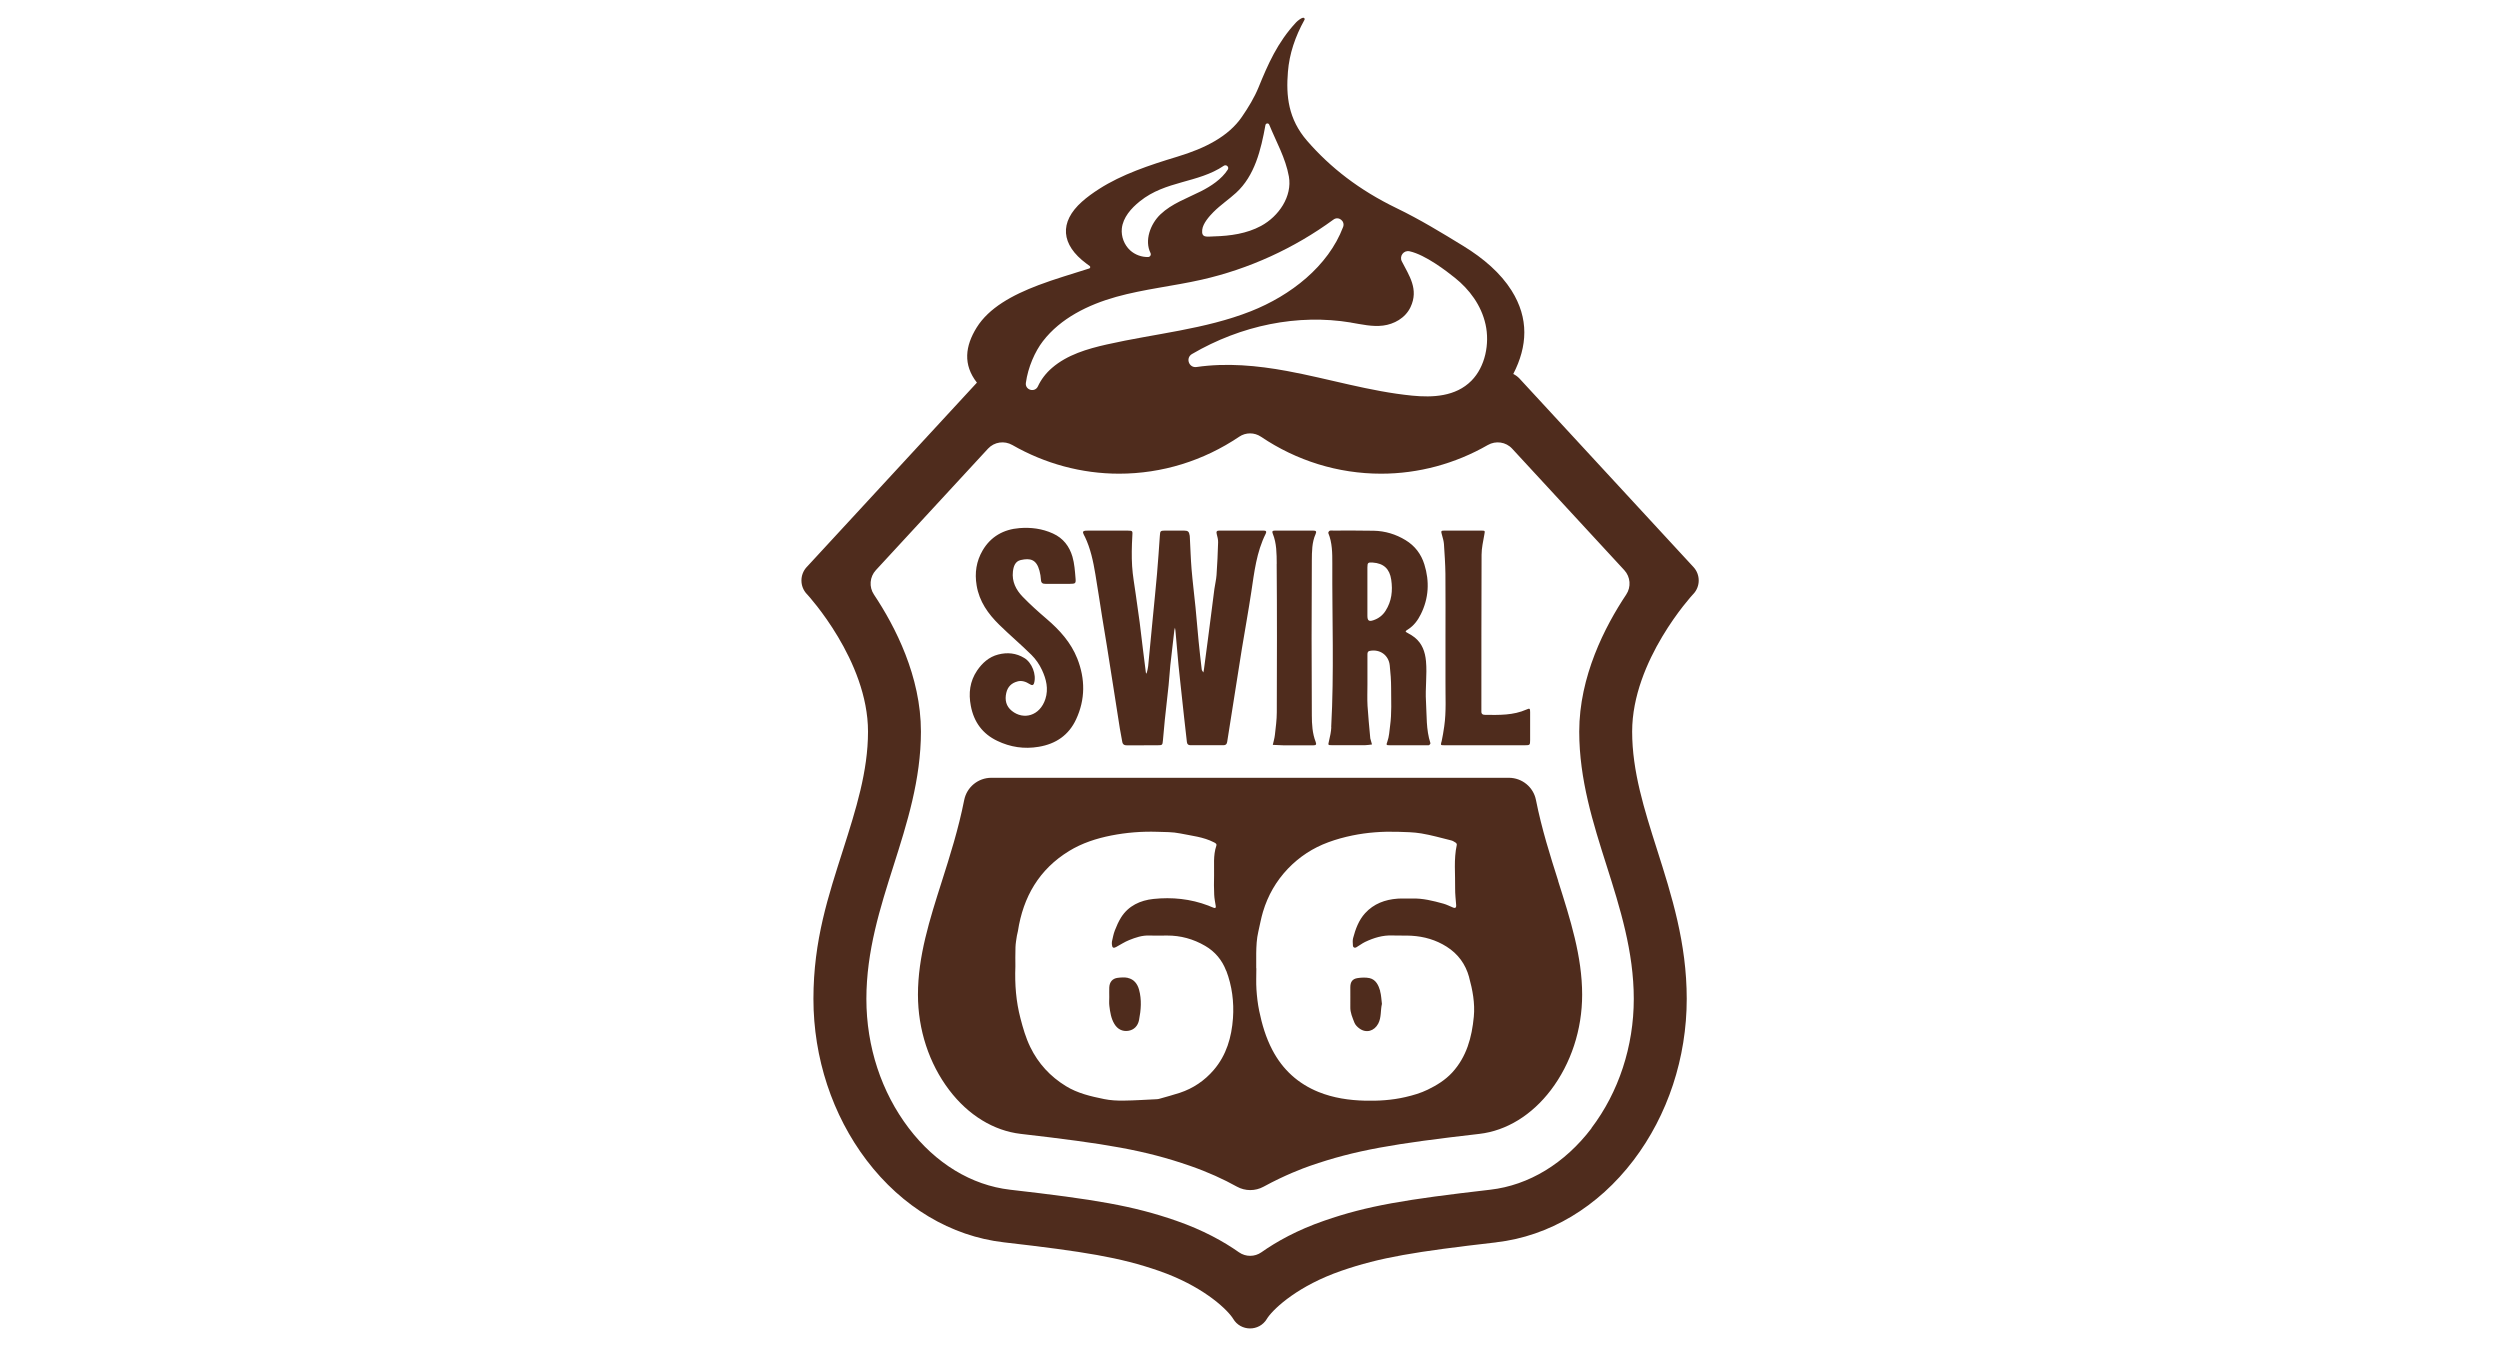
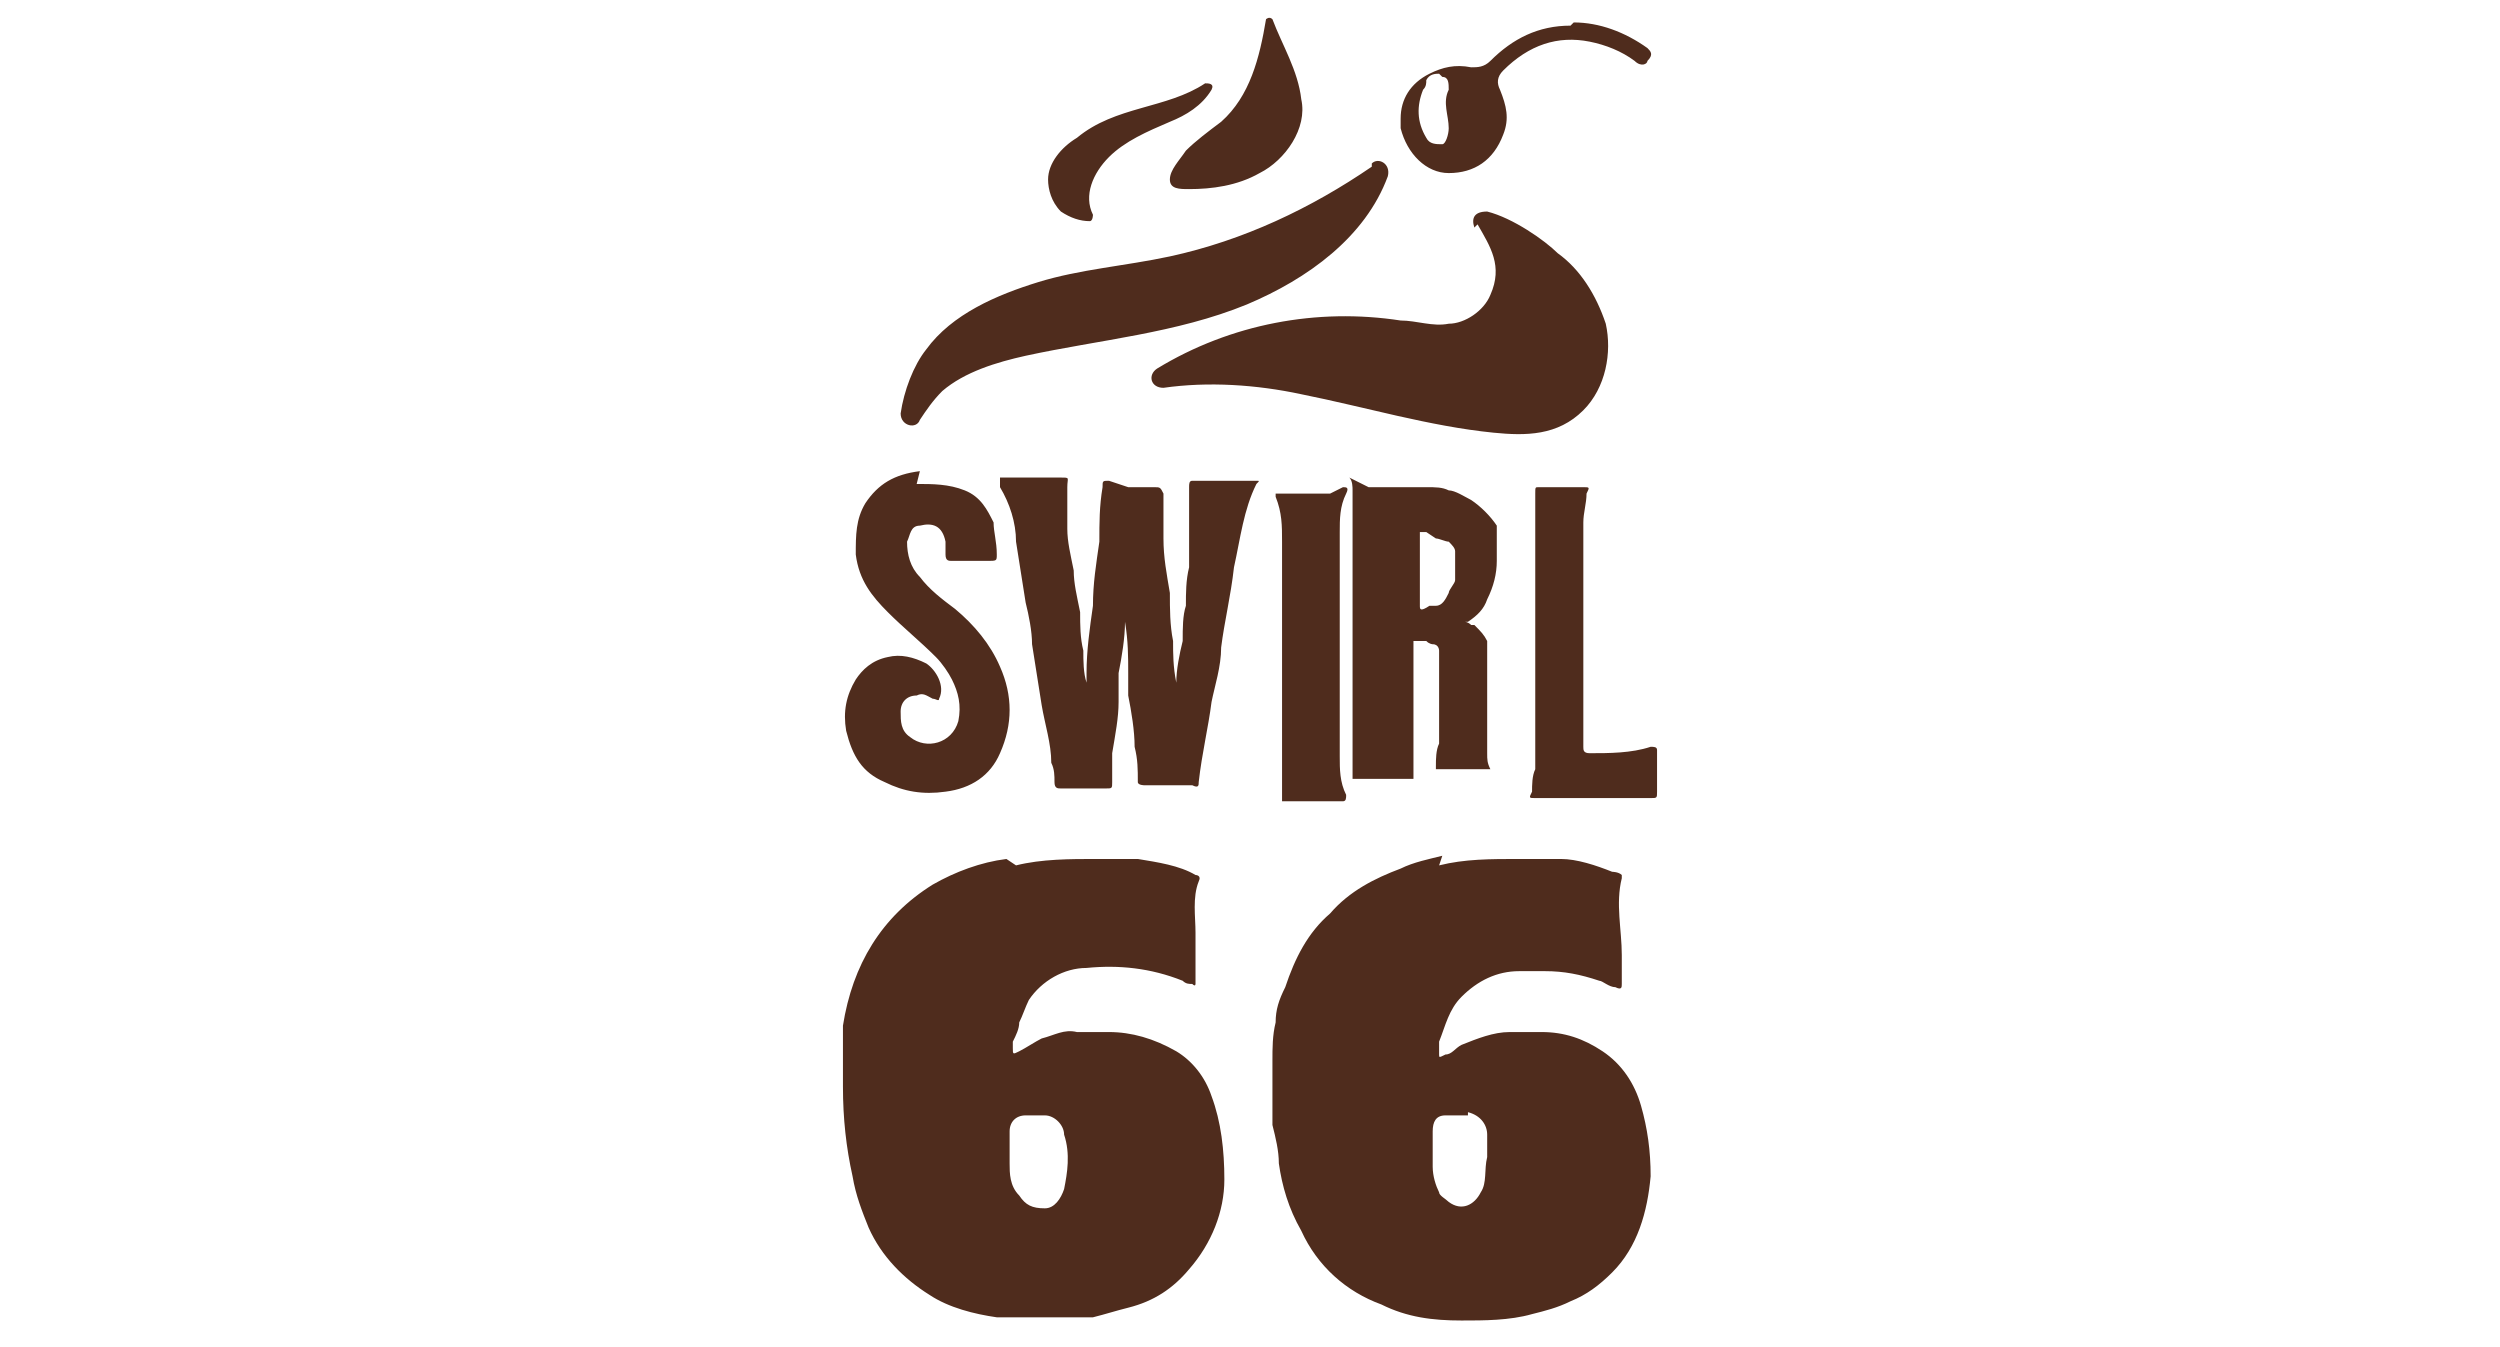
<svg xmlns="http://www.w3.org/2000/svg" id="Layer_1" version="1.1" viewBox="0 0 78 42">
  <defs>
    <style>
      .st0 {
        fill: #4f2c1d;
      }
    </style>
  </defs>
-   <path class="st0" d="M43.059,30.923c.037.127.039.264.057.399-.048.203-.013.42-.115.615-.123.232-.371.306-.582.155-.067-.047-.135-.115-.163-.189-.059-.156-.132-.311-.126-.487.005-.206-.003-.41,0-.615,0-.165.066-.26.223-.284.123-.019.257-.025.377,0,.201.047.281.227.333.405h-.004ZM35.191,30.51c-.101-.023-.213-.014-.316-.002-.166.019-.259.131-.266.302-.004.099,0,.199,0,.298h0c0,.093-.009.185.003.277.024.195.053.392.158.564.097.161.248.239.429.213.186-.027.304-.157.339-.337.061-.315.087-.634,0-.948-.049-.178-.157-.323-.347-.365h0v-.002ZM48.614,27.487c.384,1.21.749,2.353.749,3.548,0,1.09-.347,2.145-.975,2.974-.596.784-1.387,1.27-2.231,1.368-2.665.307-3.865.505-5.288.999-.201.07-.779.284-1.446.649-.259.142-.574.141-.832-.002-.417-.232-.902-.454-1.457-.647-1.424-.495-2.623-.691-5.288-.999-.842-.098-1.635-.582-2.231-1.368-.629-.828-.975-1.884-.975-2.974,0-1.196.363-2.338.749-3.548.248-.78.515-1.621.694-2.526.08-.403.435-.694.846-.694h16.147c.411,0,.767.289.846.694.18.905.447,1.746.695,2.526h-.003ZM38.257,30.29c-.126-.334-.35-.603-.658-.78-.364-.212-.763-.324-1.188-.321-.183,0-.368.006-.551,0-.225-.01-.43.061-.631.142-.143.057-.274.145-.41.218-.077.042-.119.02-.126-.068-.004-.035-.006-.072,0-.107.027-.117.048-.236.091-.346.053-.138.114-.275.192-.401.233-.372.607-.537,1.013-.58.579-.061,1.156-.003,1.709.207.059.023.116.052.176.071.042.014.066,0,.058-.053-.019-.118-.044-.237-.049-.356-.009-.198-.01-.397-.004-.596.008-.311-.033-.625.07-.93.02-.061-.02-.081-.071-.108-.331-.172-.701-.205-1.057-.279-.233-.048-.477-.043-.717-.051-.481-.015-.956.022-1.431.115-.468.093-.914.237-1.319.485-.932.571-1.431,1.43-1.595,2.498-.008.048-.024.097-.032.145-.018.119-.04.238-.044.358-.008.213-.003.426-.003.597-.022.574.022,1.099.157,1.617.08.31.167.612.307.9.252.518.626.921,1.111,1.219.364.225.78.321,1.194.405.199.041.407.051.611.048.345-.004.691-.028,1.036-.044.028,0,.056-.008.083-.015.21-.061.422-.115.63-.184.417-.138.772-.378,1.059-.712.398-.463.559-1.024.601-1.618.035-.504-.029-1.004-.209-1.478l-.003.004h0ZM45.836,30.486c-.111-.404-.344-.724-.701-.95-.335-.212-.704-.318-1.097-.341-.197-.011-.397,0-.594-.008-.305-.013-.584.074-.854.202-.095.046-.18.114-.271.166-.053.031-.104.005-.108-.054-.005-.078-.013-.16.006-.233.075-.282.175-.557.374-.776.271-.297.624-.426,1.014-.454.148-.01.297,0,.447-.004.336-.011.658.071.978.159.108.029.209.084.314.126.061.024.093-.005.089-.071-.013-.177-.035-.353-.033-.529.008-.453-.047-.908.052-1.359.004-.019-.011-.053-.029-.065-.047-.031-.096-.063-.151-.076-.307-.076-.615-.164-.926-.216-.243-.041-.492-.043-.739-.051-.473-.014-.944.019-1.41.114-.257.053-.503.12-.75.211-.487.179-.906.453-1.265.827-.368.386-.624.835-.777,1.344-.061.203-.097.412-.145.618-.053.226-.062.448-.066.675-.003.156,0,.312,0,.468h.004c0,.221-.011.442.003.66.015.225.04.45.086.671.087.421.207.831.41,1.218.323.618.806,1.054,1.442,1.312.46.186.952.259,1.448.271.423.01.842-.015,1.26-.112.243-.056.477-.124.699-.232.279-.136.542-.297.759-.53.455-.494.617-1.103.678-1.745.04-.42-.038-.835-.149-1.238v.004l.002-.002ZM33.847,16.743c.178.37.261.769.328,1.17.075.444.14.889.211,1.333.048.299.099.598.147.896.071.444.14.889.21,1.333.066.415.129.831.195,1.247.022.138.053.275.075.414.014.091.063.12.152.119.319-.003.639,0,.957-.003.145,0,.148-.009.161-.15.019-.213.038-.426.059-.64.038-.359.081-.718.118-1.078.022-.205.032-.412.053-.618.039-.367.083-.733.126-1.1.004-.028.013-.055.019-.082.005.029.013.057.015.086.033.36.063.721.096,1.081.015.162.033.324.051.485.04.382.082.763.124,1.144.028.256.061.513.087.77.008.076.048.101.116.101h1.025c.07,0,.105-.032.116-.104.089-.568.18-1.137.269-1.705.063-.401.124-.802.19-1.203.097-.59.204-1.177.293-1.768.094-.622.163-1.247.45-1.819.033-.065.013-.098-.061-.098h-1.381c-.076,0-.109.022-.087.105.022.085.047.175.044.261-.01.34-.025.68-.049,1.019-.01.146-.047.291-.067.436-.037.27-.068.542-.104.813-.034.264-.068.527-.102.79-.039.299-.08.6-.119.9-.005.034-.011.068-.018.103-.018-.031-.048-.06-.052-.093-.035-.293-.068-.586-.097-.88-.035-.353-.063-.707-.097-1.059-.039-.397-.09-.792-.123-1.189-.027-.325-.035-.65-.053-.976,0-.022,0-.044-.004-.066-.023-.136-.048-.161-.186-.164-.194-.003-.386-.003-.579,0-.154.003-.157.01-.168.165-.028.398-.054.795-.089,1.194-.04.463-.089.926-.133,1.389-.047.492-.094.985-.142,1.478-.006.066-.024.131-.039.195-.004.016-.016.031-.024.046-.004-.014-.008-.028-.01-.043-.03-.241-.062-.483-.091-.724-.034-.278-.065-.557-.101-.835-.038-.293-.082-.583-.123-.877-.04-.292-.095-.584-.113-.878-.019-.31-.011-.622.006-.931.009-.167.023-.176-.151-.178-.409-.003-.817,0-1.226,0-.029,0-.059,0-.089.003-.072.006-.087.044-.056.105.014.027.025.053.039.08v-.003l.002.003ZM41.533,22.689c.094-1.705.027-3.411.035-5.118,0-.312,0-.637-.125-.94-.006-.016.02-.063.042-.071.032-.013.073-.006.11-.006.424,0,.847-.004,1.27.005.354.008.687.11.989.294.291.176.486.434.586.756.166.532.138,1.056-.11,1.554-.091.183-.213.355-.396.471-.104.066-.1.07,0,.124.071.039.143.08.205.131.234.189.324.445.352.74.038.421-.027.841,0,1.262.026.434,0,.873.138,1.295.005.015-.019.047-.037.06-.016.01-.043.006-.066.006-.386,0-.773,0-1.159,0-.118,0-.121-.006-.083-.109.059-.162.064-.331.087-.5.054-.392.032-.784.032-1.176,0-.236-.018-.473-.043-.708-.034-.32-.307-.512-.62-.452-.071.014-.076.061-.076.114,0,.245,0,.49,0,.735v.2c0,.223-.01.447.003.667.019.323.054.647.082.971,0,.015,0,.03.004.044.016.064.035.126.053.189-.072.008-.144.023-.216.023-.342.003-.683.003-1.025,0-.139,0-.13-.002-.101-.129.034-.143.066-.289.073-.435v.002h-.002ZM42.663,18.458c0,.251,0,.502,0,.755,0,.151.047.187.188.138.158-.053.287-.15.378-.293.192-.301.228-.628.177-.973-.049-.335-.235-.51-.575-.533-.149-.01-.167.003-.168.152-.003.251,0,.502,0,.755h0ZM31.748,21.259c.14-.035.263.013.378.085.057.036.113.055.138-.033.077-.265-.066-.637-.305-.781-.254-.155-.53-.183-.815-.109-.288.074-.498.265-.659.501-.226.335-.272.704-.195,1.104.097.505.367.87.823,1.088.409.197.839.263,1.295.186.541-.09.939-.368,1.166-.856.29-.62.288-1.264.037-1.898-.199-.501-.55-.889-.956-1.236-.259-.221-.514-.45-.75-.694-.206-.213-.338-.472-.302-.783.018-.161.07-.322.245-.36.292-.065.488-.025.584.336.024.093.042.189.046.284.005.1.056.124.143.123.134-.002.267,0,.401,0,.119,0,.238,0,.357,0,.173-.002.192-.01.178-.171-.019-.227-.034-.461-.097-.677-.095-.321-.285-.577-.611-.724-.335-.152-.684-.195-1.041-.167-.495.038-.898.264-1.151.698-.195.334-.252.698-.186,1.09.083.504.359.887.706,1.228.328.322.68.618,1.006.941.134.133.248.299.328.472.132.284.207.585.105.903-.172.53-.683.663-1.047.37-.182-.146-.223-.344-.173-.561.043-.19.164-.311.354-.358h-.002ZM44.973,23.142c-.024.107-.032.109.086.11.372.003.743,0,1.114,0,.468,0,.936,0,1.404,0,.157,0,.162-.006.163-.165.002-.289.002-.578,0-.869,0-.115-.013-.126-.113-.081-.414.184-.851.171-1.289.167-.084,0-.125-.032-.119-.118.002-.029,0-.06,0-.089,0-1.596,0-3.192.006-4.788,0-.212.051-.424.087-.634.02-.117.029-.119-.102-.121-.372-.003-.743,0-1.114,0-.147,0-.144.003-.101.157.024.085.049.173.056.26.02.31.042.62.046.931.006.661.002,1.322.002,1.982,0,.461.003.921,0,1.38-.004.467.028.934-.039,1.399-.023.16-.049.32-.083.477h-.004v.002ZM39.832,17.59c.013,1.544.009,3.087.004,4.631,0,.236-.033.472-.059.707-.011.105-.043.208-.066.312.11.005.221.01.331.014.044,0,.089,0,.134,0h.802c.082,0,.102-.024.071-.107-.104-.266-.119-.551-.12-.828-.009-1.61-.01-3.221,0-4.831.003-.277,0-.565.119-.828.038-.084.005-.105-.072-.105h-1.203c-.07,0-.092.024-.063.095.123.302.121.625.124.939l-.003.003v-.002ZM46.678,38.762c-2.513.289-3.621.468-4.834.889-1.32.458-2.064,1.138-2.289,1.454-.009.013-.016.024-.024.037l-.006.01c-.24.397-.817.393-1.052-.008-.009-.015-.018-.031-.029-.044-.229-.317-.971-.993-2.287-1.45-1.213-.421-2.322-.599-4.835-.889-1.653-.19-3.175-1.1-4.284-2.56-1.07-1.41-1.659-3.198-1.659-5.035s.471-3.226.926-4.657c.4-1.256.777-2.442.777-3.683,0-2.218-1.872-4.251-1.89-4.272l-.022-.023c-.219-.235-.22-.6-.003-.837l.022-.023,5.291-5.733c-.44-.562-.366-1.142-.008-1.719.382-.613,1.105-1.011,1.929-1.323.507-.193,1.045-.346,1.584-.52.034-.011.042-.056.013-.077-.033-.024-.067-.049-.102-.075-.799-.591-.854-1.293-.138-1.932.159-.142.343-.274.535-.397.706-.453,1.562-.741,2.435-1.005.878-.264,1.605-.638,2.02-1.245.205-.299.392-.608.521-.925.285-.698.586-1.398,1.172-2.025.038-.041.187-.166.243-.137.02.013.028.038.016.06-.291.524-.473,1.064-.517,1.623-.061.751.008,1.472.601,2.155.727.836,1.625,1.535,2.788,2.098.734.355,1.41.768,2.081,1.179.638.391,1.166.849,1.508,1.392.546.869.498,1.739.053,2.603.068.033.133.079.189.137l5.434,5.888c.219.237.217.604-.004.839l-.02.021c-.018.019-1.89,2.054-1.89,4.272,0,1.239.377,2.426.777,3.683.455,1.431.926,2.91.926,4.657,0,1.837-.589,3.626-1.66,5.035-1.109,1.46-2.631,2.37-4.284,2.56v.002h-.004ZM42.148,10.063c-1.656-.275-3.421.084-4.959.983-.207.122-.096.439.142.405.939-.136,1.896-.047,2.818.123,1.308.241,2.585.639,3.912.77.636.062,1.355.033,1.848-.466.431-.436.574-1.155.44-1.757-.134-.603-.509-1.095-.952-1.45-.264-.212-.922-.721-1.418-.831-.18-.041-.326.147-.243.312.223.44.539.87.272,1.431-.163.344-.519.533-.856.575s-.67-.038-1.002-.093v-.003h-.002ZM37.864,6.611c-.135.137-.334.359-.355.561-.029.261.147.209.374.203.501-.014,1.014-.085,1.461-.326.554-.299.979-.921.869-1.543-.102-.575-.4-1.091-.613-1.616-.023-.057-.106-.049-.118.011-.14.773-.333,1.582-.918,2.116-.226.207-.484.377-.699.594h0ZM35.262,7.812c.151.137.355.211.558.207.065,0,.104-.07.075-.127-.19-.384-.009-.899.312-1.205.353-.336.831-.501,1.266-.721.307-.156.643-.374.834-.675.051-.08-.046-.171-.124-.119-.809.546-1.81.458-2.619,1.108-.272.218-.527.504-.563.851-.025.251.075.511.261.681h0,0ZM32.382,12.055c.101-.216.25-.414.446-.581.473-.406,1.093-.589,1.7-.726,1.503-.34,3.063-.471,4.498-1.037,1.242-.49,2.415-1.403,2.879-2.629.07-.184-.143-.348-.301-.231-1.226.897-2.635,1.541-4.115,1.876-.884.2-1.791.292-2.664.535-.873.245-1.733.665-2.287,1.384-.245.318-.465.812-.531,1.3-.03.225.28.313.376.108h-.001ZM49.651,35.199c.853-1.123,1.323-2.556,1.323-4.033s-.431-2.844-.847-4.155c-.42-1.322-.855-2.688-.855-4.185,0-1.72.801-3.278,1.466-4.276.158-.237.133-.551-.059-.76l-3.5-3.792c-.196-.212-.51-.256-.76-.113-1.017.584-2.162.894-3.329.894-1.341,0-2.636-.403-3.749-1.154-.205-.138-.473-.138-.677,0-1.114.751-2.408,1.154-3.749,1.154-1.169,0-2.313-.312-3.329-.894-.25-.143-.564-.099-.76.113l-3.5,3.792c-.192.209-.218.523-.059.76.665.997,1.466,2.555,1.466,4.276,0,1.497-.435,2.863-.855,4.185-.417,1.311-.847,2.664-.847,4.155s.469,2.91,1.323,4.033c.835,1.099,1.957,1.781,3.161,1.92,2.646.304,3.827.497,5.186.969.836.291,1.476.646,1.954.983.21.148.491.148.701,0,.478-.337,1.118-.693,1.954-.983,1.358-.472,2.54-.663,5.186-.969,1.204-.138,2.326-.821,3.161-1.92h-.006Z" />
+   <path class="st0" d="M44.9,27c.8-.2,1.6-.2,2.5-.2.4,0,.9,0,1.3,0,.5,0,1.1.2,1.6.4,0,0,.2,0,.3.1,0,0,0,0,0,.1-.2.8,0,1.6,0,2.4,0,.3,0,.6,0,.9,0,.1,0,.2-.2.1-.2,0-.4-.2-.5-.2-.6-.2-1.1-.3-1.7-.3-.3,0-.5,0-.8,0-.7,0-1.3.3-1.8.8-.4.4-.5.9-.7,1.4,0,.1,0,.3,0,.4,0,.1,0,.1.2,0,.2,0,.3-.2.5-.3.5-.2,1-.4,1.5-.4.3,0,.7,0,1,0,.7,0,1.3.2,1.9.6.6.4,1,1,1.2,1.7h0c.2.7.3,1.4.3,2.2-.1,1.1-.4,2.2-1.2,3-.4.4-.8.7-1.3.9-.4.2-.8.3-1.2.4-.7.2-1.5.2-2.2.2-.9,0-1.7-.1-2.5-.5-1.1-.4-2-1.2-2.5-2.3-.4-.7-.6-1.4-.7-2.1,0-.4-.1-.8-.2-1.2,0-.4,0-.8,0-1.2h0c0-.3,0-.5,0-.8,0-.4,0-.8.1-1.2,0-.4.1-.7.3-1.1.3-.9.7-1.7,1.4-2.3.6-.7,1.4-1.1,2.2-1.4.4-.2.9-.3,1.3-.4ZM31.7,27c.8-.2,1.7-.2,2.5-.2.4,0,.8,0,1.3,0,.6.1,1.3.2,1.8.5,0,0,.2,0,.1.2-.2.5-.1,1.1-.1,1.6,0,.3,0,.7,0,1,0,.2,0,.4,0,.6,0,0,0,.1-.1,0-.1,0-.2,0-.3-.1-1-.4-2-.5-3-.4-.7,0-1.4.4-1.8,1-.1.2-.2.5-.3.7,0,.2-.1.4-.2.6,0,0,0,.1,0,.2,0,.2,0,.2.2.1.2-.1.5-.3.7-.4.4-.1.7-.3,1.1-.2.3,0,.6,0,1,0,.7,0,1.4.2,2.1.6.5.3.9.8,1.1,1.4.3.8.4,1.7.4,2.6,0,1-.4,2-1.1,2.8-.5.6-1.1,1-1.9,1.2-.4.1-.7.2-1.1.3,0,0,0,0-.1,0-.6,0-1.2,0-1.8,0-.4,0-.7,0-1.1,0-.7-.1-1.5-.3-2.1-.7-.8-.5-1.5-1.2-1.9-2.1-.2-.5-.4-1-.5-1.6-.2-.9-.3-1.8-.3-2.8,0-.3,0-.7,0-1,0-.2,0-.4,0-.6,0,0,0-.2,0-.3.3-1.9,1.2-3.4,2.8-4.4.7-.4,1.5-.7,2.3-.8ZM45.8,34.8c-.2,0-.4,0-.7,0-.3,0-.4.2-.4.5,0,.4,0,.7,0,1.1,0,.3.1.6.2.8,0,.1.2.2.3.3.4.3.8.1,1-.3h0c.2-.3.1-.7.2-1.1,0-.2,0-.5,0-.7,0-.3-.2-.6-.6-.7ZM32.6,34.8c-.2,0-.4,0-.6,0-.3,0-.5.2-.5.5,0,.2,0,.3,0,.5h0c0,.2,0,.3,0,.5,0,.3,0,.7.3,1,.2.3.4.4.8.4.3,0,.5-.3.6-.6h0c.1-.5.2-1.1,0-1.7,0-.3-.3-.6-.6-.6ZM28.6,15.1c.5,0,1,0,1.5.2.5.2.7.6.9,1,0,.3.1.6.1,1,0,.2,0,.2-.3.2-.2,0-.3,0-.5,0s-.4,0-.6,0c-.1,0-.2,0-.2-.2,0-.1,0-.3,0-.4-.1-.5-.4-.6-.8-.5-.3,0-.3.3-.4.5,0,.4.1.8.4,1.1.3.4.7.7,1.1,1,.6.5,1.1,1.1,1.4,1.8h0c.4.9.4,1.8,0,2.7-.3.7-.9,1.1-1.7,1.2-.7.1-1.3,0-1.9-.3-.7-.3-1-.8-1.2-1.6-.1-.6,0-1.1.3-1.6.2-.3.5-.6,1-.7.4-.1.8,0,1.2.2.3.2.6.7.4,1.1,0,.1-.1,0-.2,0-.2-.1-.3-.2-.5-.1-.3,0-.5.2-.5.5,0,.3,0,.6.3.8.5.4,1.3.2,1.5-.5.1-.5,0-.9-.2-1.3-.1-.2-.3-.5-.5-.7-.5-.5-1-.9-1.5-1.4-.5-.5-.9-1-1-1.8,0-.6,0-1.1.3-1.6.4-.6.9-.9,1.7-1ZM42.7,15.2s0,0,0,0h1.1c0,0,.2,0,.2,0,.2,0,.3,0,.5,0,.3,0,.5,0,.7.1.2,0,.5.2.7.3.3.2.6.5.8.8,0,0,0,0,0,0,0,0,0,.1,0,.2,0,0,0,0,0,.1,0,0,0,0,0,0,0,0,0,.2,0,.3,0,0,0,0,0,.1s0,0,0,.1c0,0,0,.2,0,.3,0,.4-.1.8-.3,1.2-.1.3-.3.5-.6.7,0,0,0,0-.1,0,0,0,0,0,0,0h0s0,0,0,0c0,0,0,0,0,0,0,0,0,0,0,0,0,0,0,0,0,0,0,0,.1,0,.2.1,0,0,0,0,.1,0,.2.2.3.3.4.5,0,0,0,0,0,.1,0,.1,0,.3,0,.4,0,0,0,.1,0,.2,0,0,0,.2,0,.2h0c0,0,0,.2,0,.2h0c0,.4,0,.8,0,1.1,0,0,0,.2,0,.3,0,0,0,0,0,.1,0,0,0,.2,0,.3,0,0,0,0,0,0,0,.2,0,.4,0,.6h0c0,.2,0,.3.1.5,0,0,0,0,0,0,0,0,0,0,0,0,0,0,0,0,0,0h0s0,0,0,0c-.6,0-1.1,0-1.7,0h0s0,0,0,0h0s0,0,0,0c0,0,0,0,0-.1,0-.2,0-.5.1-.7,0,0,0-.1,0-.2,0-.4,0-.8,0-1.3,0,0,0-.1,0-.2,0-.2,0-.3,0-.5,0-.2,0-.3,0-.5,0,0,0,0,0,0,0,0,0,0,0,0,0,0,0-.1,0-.2,0,0,0-.2-.2-.2,0,0-.1,0-.2-.1,0,0,0,0-.1,0,0,0-.2,0-.3,0,0,0,0,0,0,0,0,0,0,0,0,0,0,0,0,0,0,.2,0,.1,0,.2,0,.4,0,.1,0,.3,0,.4v.6c0,.2,0,.3,0,.5h0c0,.2,0,.3,0,.4,0,0,0,0,0,.1,0,0,0,.1,0,.2,0,.3,0,.6,0,.9,0,.1,0,.2,0,.3h0s0,0,0,0c0,0,0,.1,0,.2,0,0,0,0,0,.1,0,0-.2,0-.2,0,0,0,0,0,0,0,0,0,0,0,0,0h-.2c-.4,0-.9,0-1.3,0-.2,0-.2,0-.2,0,0,0,0,0,0-.1,0,0,0-.2,0-.2,0,0,0,0,0,0,0,0,0-.1,0-.2,0,0,0-.1,0-.2,0-.3,0-.6,0-.9,0,0,0-.2,0-.2,0-2.1,0-4.1,0-6.2,0-.3,0-.7,0-1,0-.1,0-.3-.1-.4,0,0,0,0,0,0,0,0,0,0,0,0,0,0,0,0,0,0,0,0,0,0,0,0ZM35.2,15.2c.3,0,.6,0,.8,0,.2,0,.2,0,.3.2,0,0,0,0,0,0,0,.5,0,.9,0,1.4,0,.6.1,1.1.2,1.7,0,.5,0,1,.1,1.5,0,.4,0,.8.1,1.3,0,0,0,0,0,.1,0,0,0,0,0-.1,0-.4.1-.9.2-1.3,0-.4,0-.8.1-1.1,0-.4,0-.8.1-1.2,0-.2,0-.4,0-.6,0-.5,0-1,0-1.5,0-.1,0-.3,0-.4,0-.1,0-.2.1-.2.3,0,.7,0,1,0h1c.1,0,.1,0,0,.1h0c-.4.8-.5,1.7-.7,2.6-.1.9-.3,1.7-.4,2.5,0,.6-.2,1.2-.3,1.7-.1.8-.3,1.6-.4,2.5,0,.1,0,.2-.2.1h-1.5c0,0-.2,0-.2-.1,0-.4,0-.7-.1-1.1,0-.5-.1-1.1-.2-1.6,0-.2,0-.5,0-.7,0-.5,0-1-.1-1.6,0,0,0,0,0-.1,0,0,0,0,0,.1,0,.5-.1,1.1-.2,1.6,0,.3,0,.6,0,.9,0,.5-.1,1-.2,1.6,0,.3,0,.6,0,.9,0,.2,0,.2-.2.2-.5,0-.9,0-1.4,0-.1,0-.2,0-.2-.2,0-.2,0-.4-.1-.6,0-.6-.2-1.2-.3-1.8-.1-.6-.2-1.3-.3-1.9,0-.4-.1-.9-.2-1.3-.1-.6-.2-1.3-.3-1.9,0-.6-.2-1.2-.5-1.7,0,0,0,0,0-.1,0,0,0-.1,0-.2,0,0,0,0,.1,0,.6,0,1.2,0,1.8,0,.3,0,.2,0,.2.3,0,.4,0,.9,0,1.3,0,.4.1.8.2,1.3,0,.4.1.8.2,1.3,0,.4,0,.8.1,1.2,0,.3,0,.7.1,1,0,0,0,0,0,0,0,0,0,0,0,0,0,0,0-.2,0-.3,0-.7.1-1.4.2-2.1,0-.7.1-1.3.2-2,0-.6,0-1.1.1-1.7,0-.2,0-.2.2-.2ZM41.9,15.2c.1,0,.2,0,.1.2-.2.4-.2.8-.2,1.2h0c0,2.3,0,4.6,0,7,0,.4,0,.8.2,1.2,0,.1,0,.2-.1.2-.4,0-.8,0-1.2,0s-.1,0-.2,0c-.2,0-.3,0-.5,0,0-.1,0-.3,0-.4,0-.3,0-.7,0-1,0-2.2,0-4.4,0-6.7,0-.5,0-.9-.2-1.4,0-.1,0-.1,0-.1h.9c.3,0,.6,0,.8,0ZM47.8,15.2c.5,0,1.1,0,1.6,0,.2,0,.2,0,.1.2,0,.3-.1.6-.1.9,0,2.3,0,4.6,0,6.9,0,0,0,0,0,.1,0,.1,0,.2.2.2.6,0,1.3,0,1.9-.2.1,0,.2,0,.2.1,0,.4,0,.8,0,1.3h0c0,.2,0,.2-.2.2-.7,0-1.4,0-2,0s-1.1,0-1.6,0c-.2,0-.2,0-.1-.2,0-.2,0-.5.1-.7,0-.7,0-1.3,0-2,0-.7,0-1.3,0-2,0-1,0-1.9,0-2.9,0-.4,0-.9,0-1.3,0-.1,0-.3,0-.4,0-.2,0-.2.1-.2ZM44.5,16.6c-.1,0-.2,0-.2,0,0,0,0,0,0,0,0,0,0,0,0,0,0,0,0,0,0,0,0,0,0,0,0,0,0,.2,0,.5,0,.7v.4c0,.4,0,.7,0,1.1,0,0,0,0,0,.1,0,.1,0,.2.3,0,0,0,.1,0,.2,0,0,0,0,0,0,0,.2,0,.3-.2.4-.4,0-.1.2-.3.2-.4,0,0,0,0,0,0,0,0,0,0,0,0,0,0,0,0,0-.1,0-.2,0-.5,0-.7,0,0,0,0,0-.1,0,0,0,0,0,0,0,0,0,0,0,0,0-.1-.1-.2-.2-.3,0,0,0,0,0,0,0,0,0,0,0,0,0,0,0,0,0,0-.1,0-.3-.1-.4-.1ZM46,7.1c-.1-.3,0-.5.4-.5.8.2,1.8.9,2.2,1.3.7.5,1.2,1.3,1.5,2.2.2.9,0,2-.7,2.7-.8.8-1.8.8-2.8.7-2-.2-4-.8-6-1.2-1.4-.3-2.9-.4-4.3-.2-.4,0-.5-.4-.2-.6,2.3-1.4,5-1.9,7.6-1.5h0c.5,0,1,.2,1.5.1.5,0,1.1-.4,1.3-.9.4-.9,0-1.5-.4-2.2ZM42.8,5.1c.2-.2.6,0,.5.4-.7,1.9-2.5,3.2-4.4,4-2.2.9-4.6,1.1-6.9,1.6-.9.2-1.9.5-2.6,1.1-.3.3-.5.6-.7.9h0c-.1.3-.6.2-.6-.2.1-.7.4-1.5.8-2,.8-1.1,2.2-1.7,3.5-2.1,1.3-.4,2.7-.5,4.1-.8,2.3-.5,4.4-1.5,6.3-2.8ZM37.6,2.6c.1,0,.3,0,.2.2-.3.5-.8.8-1.3,1-.7.3-1.4.6-1.9,1.1-.5.5-.8,1.2-.5,1.8,0,0,0,.2-.1.2h0c-.3,0-.6-.1-.9-.3-.3-.3-.4-.7-.4-1,0-.5.4-1,.9-1.3,1.2-1,2.8-.9,4-1.7ZM39.5.6c0,0,.1-.1.2,0,.3.8.8,1.6.9,2.5.2.9-.5,1.9-1.3,2.3-.7.4-1.5.5-2.2.5-.3,0-.6,0-.6-.3,0-.3.3-.6.5-.9.3-.3.7-.6,1.1-.9.9-.8,1.2-2,1.4-3.2ZM49.1.7c.8,0,1.6.3,2.3.8.1.1.2.2,0,.4,0,.1-.2.2-.4,0-.4-.3-.9-.5-1.4-.6-1-.2-1.9.1-2.7.9-.2.2-.2.4-.1.6.2.5.3.9.1,1.4-.3.8-.9,1.2-1.7,1.2-.7,0-1.3-.6-1.5-1.4,0-.1,0-.2,0-.3,0-.6.3-1.1.9-1.4.4-.2.8-.3,1.3-.2.2,0,.4,0,.6-.2.7-.7,1.5-1.1,2.5-1.1ZM44.9,2.3c-.1,0-.3,0-.4.2,0,.1,0,.2-.1.3-.2.5-.2,1,.1,1.5.1.2.3.2.5.2.1,0,.2-.3.2-.5,0-.4-.2-.8,0-1.2,0-.2,0-.4-.2-.4Z" />
</svg>
